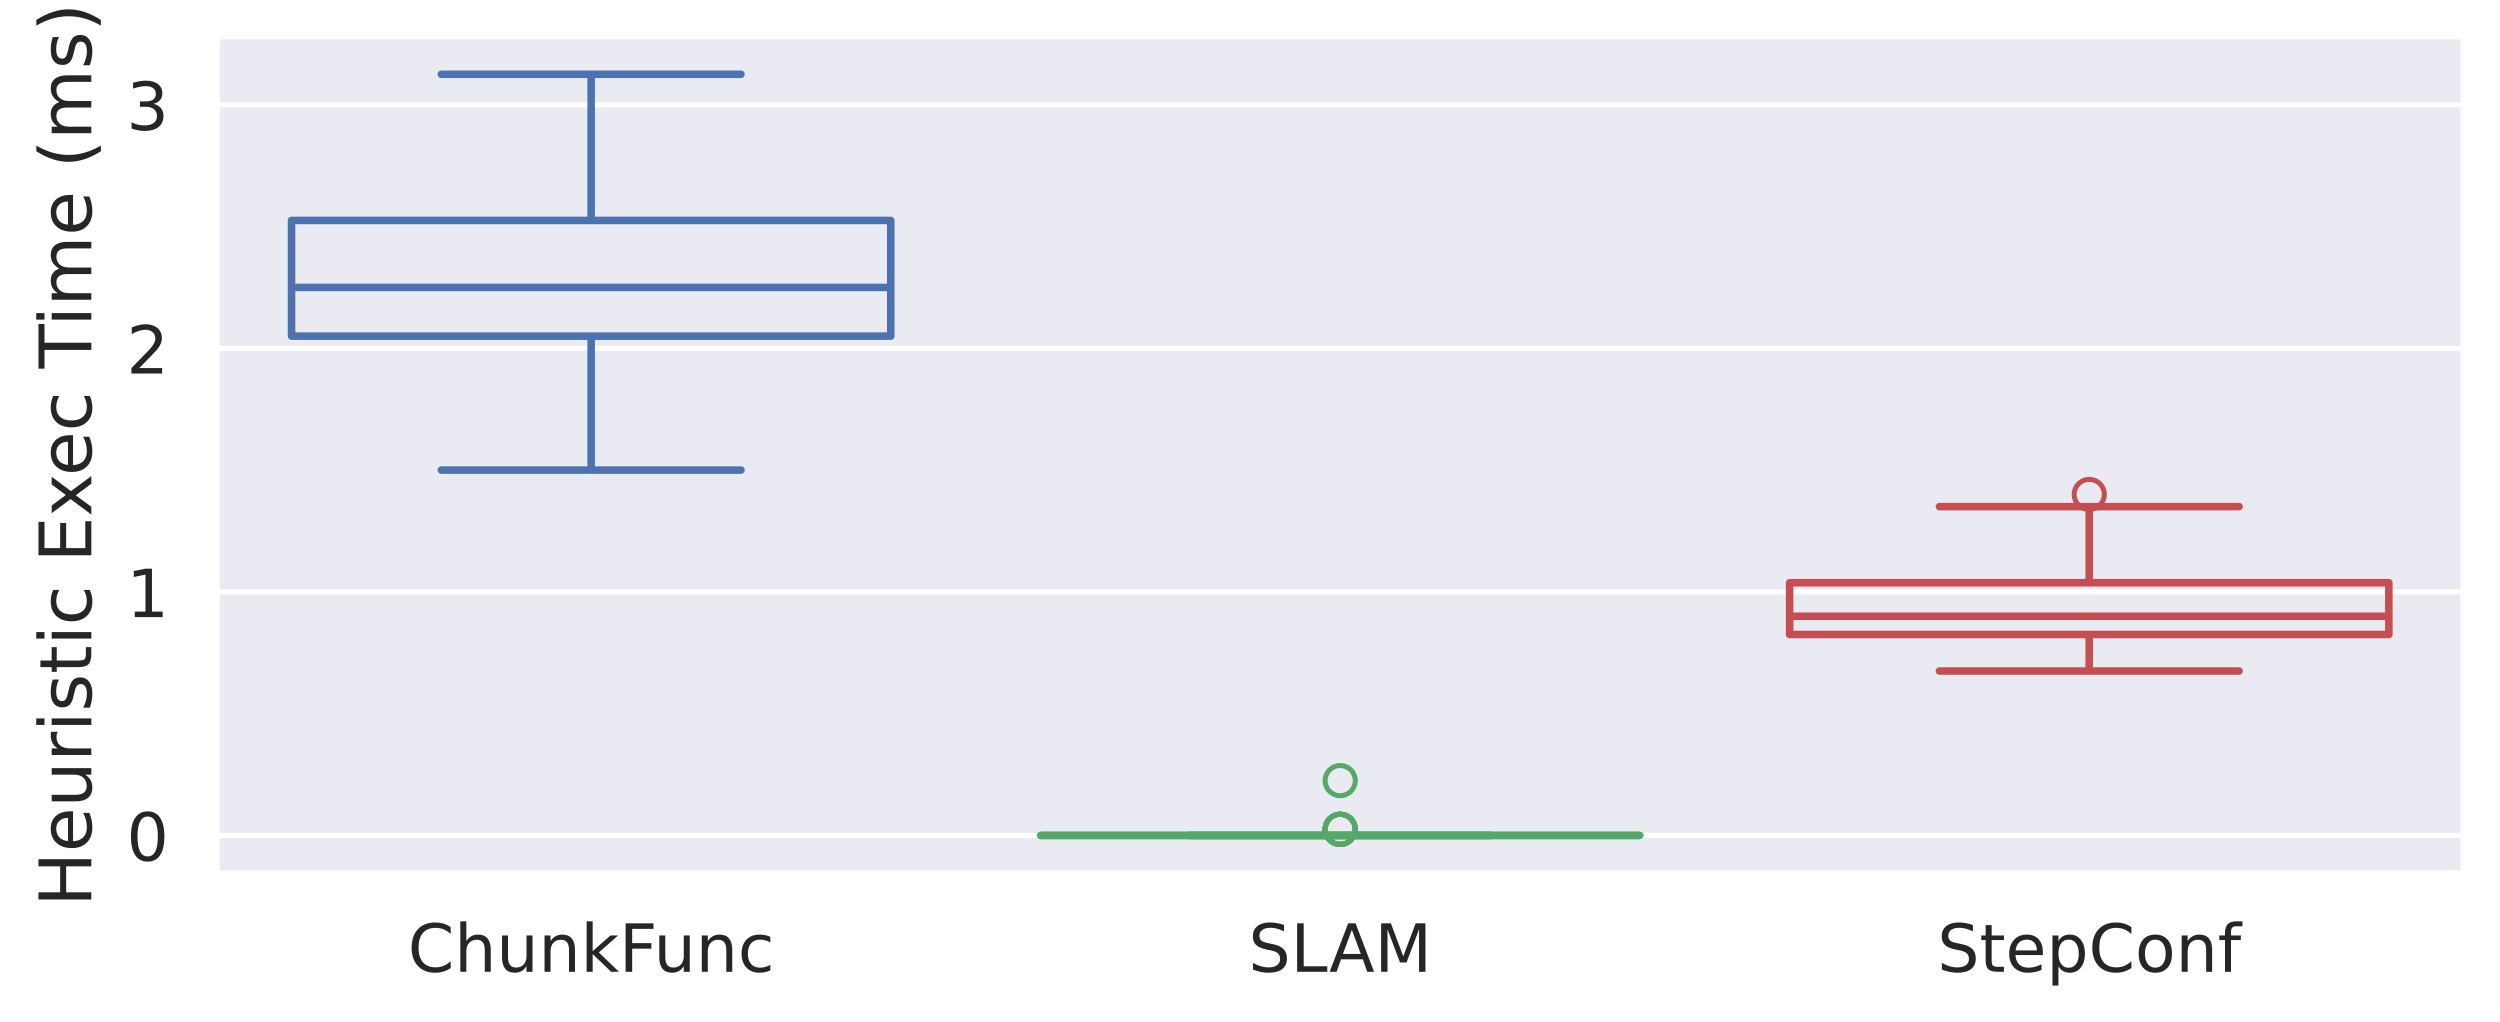
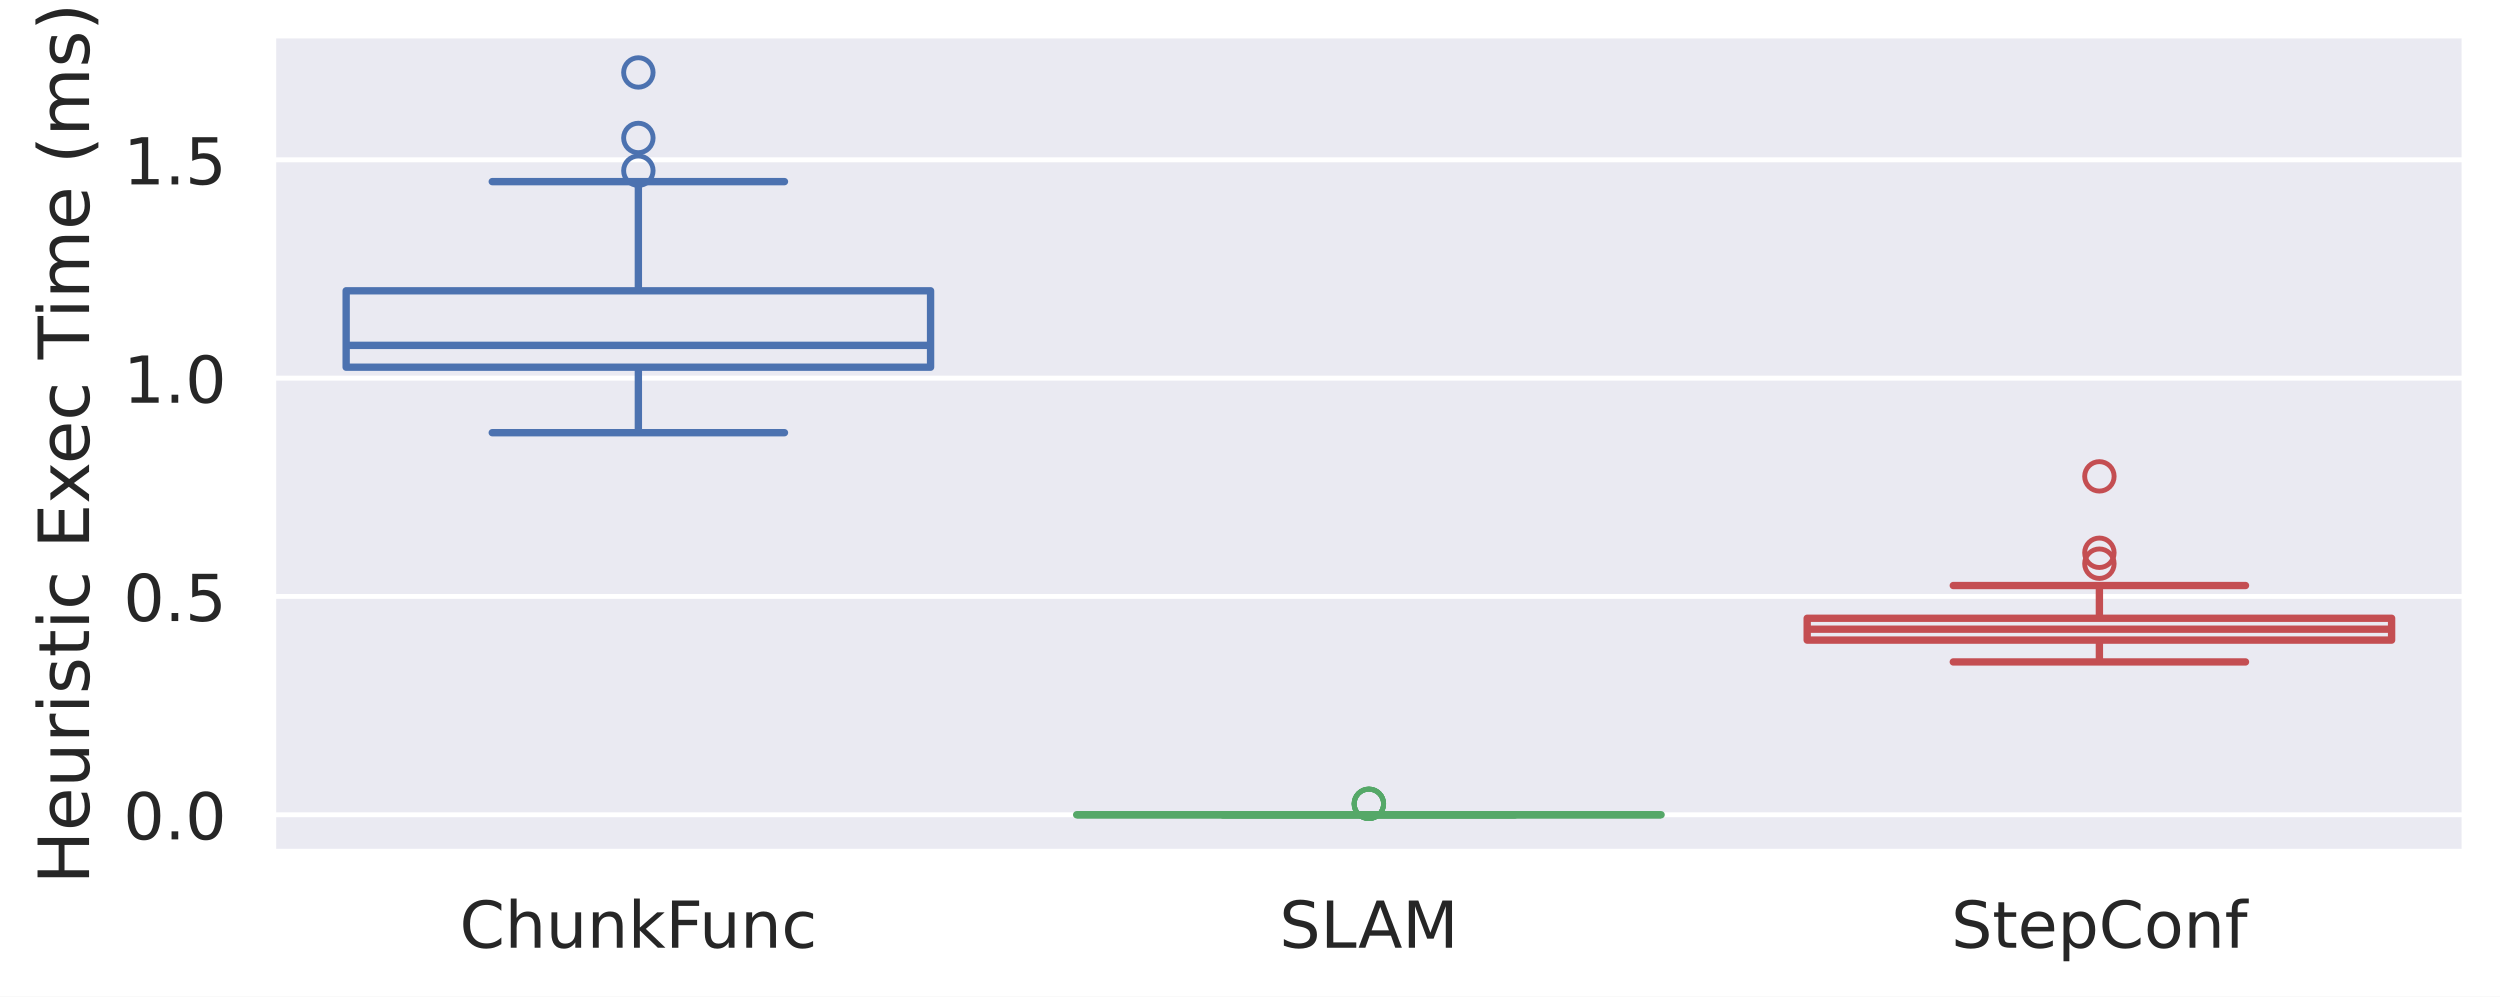
- <svg xmlns="http://www.w3.org/2000/svg" xmlns:xlink="http://www.w3.org/1999/xlink" width="496.635pt" height="202.995pt" viewBox="0 0 496.635 202.995" version="1.1">
+ <svg xmlns="http://www.w3.org/2000/svg" xmlns:xlink="http://www.w3.org/1999/xlink" width="509.229pt" height="202.995pt" viewBox="0 0 509.229 202.995" version="1.1">
  <defs>
    <style type="text/css">*{stroke-linejoin: round; stroke-linecap: butt}</style>
  </defs>
  <g id="figure_1">
    <g id="patch_1">
-       <path d="M 0 202.995  L 496.635 202.995  L 496.635 0  L 0 0  z " style="fill: #ffffff" />
+       <path d="M 0 202.995  L 509.229 202.995  L 509.229 0  L 0 0  z " style="fill: #ffffff" />
    </g>
    <g id="axes_1">
      <g id="patch_2">
-         <path d="M 43.035 173.52  L 489.435 173.52  L 489.435 7.2  L 43.035 7.2  z " style="fill: #eaeaf2" />
+         <path d="M 55.629 173.52  L 502.029 173.52  L 502.029 7.2  L 55.629 7.2  z " style="fill: #eaeaf2" />
      </g>
      <g id="matplotlib.axis_1">
        <g id="xtick_1">
          <g id="text_1">
-             <g style="fill: #262626" transform="translate(81.02878 193.0499) scale(0.132 -0.132)">
+             <g style="fill: #262626" transform="translate(93.62241 193.0499) scale(0.132 -0.132)">
              <defs>
                <path id="DejaVuSans-43" d="M 4122 4306  L 4122 3641  Q 3803 3938 3442 4084  Q 3081 4231 2675 4231  Q 1875 4231 1450 3742  Q 1025 3253 1025 2328  Q 1025 1406 1450 917  Q 1875 428 2675 428  Q 3081 428 3442 575  Q 3803 722 4122 1019  L 4122 359  Q 3791 134 3420 21  Q 3050 -91 2638 -91  Q 1578 -91 968 557  Q 359 1206 359 2328  Q 359 3453 968 4101  Q 1578 4750 2638 4750  Q 3056 4750 3426 4639  Q 3797 4528 4122 4306  z " transform="scale(0.015625)" />
                <path id="DejaVuSans-68" d="M 3513 2113  L 3513 0  L 2938 0  L 2938 2094  Q 2938 2591 2744 2837  Q 2550 3084 2163 3084  Q 1697 3084 1428 2787  Q 1159 2491 1159 1978  L 1159 0  L 581 0  L 581 4863  L 1159 4863  L 1159 2956  Q 1366 3272 1645 3428  Q 1925 3584 2291 3584  Q 2894 3584 3203 3211  Q 3513 2838 3513 2113  z " transform="scale(0.015625)" />
                <path id="DejaVuSans-75" d="M 544 1381  L 544 3500  L 1119 3500  L 1119 1403  Q 1119 906 1312 657  Q 1506 409 1894 409  Q 2359 409 2629 706  Q 2900 1003 2900 1516  L 2900 3500  L 3475 3500  L 3475 0  L 2900 0  L 2900 538  Q 2691 219 2414 64  Q 2138 -91 1772 -91  Q 1169 -91 856 284  Q 544 659 544 1381  z M 1991 3584  L 1991 3584  z " transform="scale(0.015625)" />
                <path id="DejaVuSans-6e" d="M 3513 2113  L 3513 0  L 2938 0  L 2938 2094  Q 2938 2591 2744 2837  Q 2550 3084 2163 3084  Q 1697 3084 1428 2787  Q 1159 2491 1159 1978  L 1159 0  L 581 0  L 581 3500  L 1159 3500  L 1159 2956  Q 1366 3272 1645 3428  Q 1925 3584 2291 3584  Q 2894 3584 3203 3211  Q 3513 2838 3513 2113  z " transform="scale(0.015625)" />
                <path id="DejaVuSans-6b" d="M 581 4863  L 1159 4863  L 1159 1991  L 2875 3500  L 3609 3500  L 1753 1863  L 3688 0  L 2938 0  L 1159 1709  L 1159 0  L 581 0  L 581 4863  z " transform="scale(0.015625)" />
                <path id="DejaVuSans-46" d="M 628 4666  L 3309 4666  L 3309 4134  L 1259 4134  L 1259 2759  L 3109 2759  L 3109 2228  L 1259 2228  L 1259 0  L 628 0  L 628 4666  z " transform="scale(0.015625)" />
                <path id="DejaVuSans-63" d="M 3122 3366  L 3122 2828  Q 2878 2963 2633 3030  Q 2388 3097 2138 3097  Q 1578 3097 1268 2742  Q 959 2388 959 1747  Q 959 1106 1268 751  Q 1578 397 2138 397  Q 2388 397 2633 464  Q 2878 531 3122 666  L 3122 134  Q 2881 22 2623 -34  Q 2366 -91 2075 -91  Q 1284 -91 818 406  Q 353 903 353 1747  Q 353 2603 823 3093  Q 1294 3584 2113 3584  Q 2378 3584 2631 3529  Q 2884 3475 3122 3366  z " transform="scale(0.015625)" />
              </defs>
              <use xlink:href="#DejaVuSans-43" />
              <use xlink:href="#DejaVuSans-68" x="69.824" />
              <use xlink:href="#DejaVuSans-75" x="133.203" />
              <use xlink:href="#DejaVuSans-6e" x="196.582" />
              <use xlink:href="#DejaVuSans-6b" x="259.961" />
              <use xlink:href="#DejaVuSans-46" x="317.871" />
              <use xlink:href="#DejaVuSans-75" x="369.891" />
              <use xlink:href="#DejaVuSans-6e" x="433.27" />
              <use xlink:href="#DejaVuSans-63" x="496.648" />
            </g>
          </g>
        </g>
        <g id="xtick_2">
          <g id="text_2">
-             <g style="fill: #262626" transform="translate(248.0097 193.0499) scale(0.132 -0.132)">
+             <g style="fill: #262626" transform="translate(260.6033 193.0499) scale(0.132 -0.132)">
              <defs>
                <path id="DejaVuSans-53" d="M 3425 4513  L 3425 3897  Q 3066 4069 2747 4153  Q 2428 4238 2131 4238  Q 1616 4238 1336 4038  Q 1056 3838 1056 3469  Q 1056 3159 1242 3001  Q 1428 2844 1947 2747  L 2328 2669  Q 3034 2534 3370 2195  Q 3706 1856 3706 1288  Q 3706 609 3251 259  Q 2797 -91 1919 -91  Q 1588 -91 1214 -16  Q 841 59 441 206  L 441 856  Q 825 641 1194 531  Q 1563 422 1919 422  Q 2459 422 2753 634  Q 3047 847 3047 1241  Q 3047 1584 2836 1778  Q 2625 1972 2144 2069  L 1759 2144  Q 1053 2284 737 2584  Q 422 2884 422 3419  Q 422 4038 858 4394  Q 1294 4750 2059 4750  Q 2388 4750 2728 4690  Q 3069 4631 3425 4513  z " transform="scale(0.015625)" />
                <path id="DejaVuSans-4c" d="M 628 4666  L 1259 4666  L 1259 531  L 3531 531  L 3531 0  L 628 0  L 628 4666  z " transform="scale(0.015625)" />
                <path id="DejaVuSans-41" d="M 2188 4044  L 1331 1722  L 3047 1722  L 2188 4044  z M 1831 4666  L 2547 4666  L 4325 0  L 3669 0  L 3244 1197  L 1141 1197  L 716 0  L 50 0  L 1831 4666  z " transform="scale(0.015625)" />
                <path id="DejaVuSans-4d" d="M 628 4666  L 1569 4666  L 2759 1491  L 3956 4666  L 4897 4666  L 4897 0  L 4281 0  L 4281 4097  L 3078 897  L 2444 897  L 1241 4097  L 1241 0  L 628 0  L 628 4666  z " transform="scale(0.015625)" />
              </defs>
              <use xlink:href="#DejaVuSans-53" />
              <use xlink:href="#DejaVuSans-4c" x="63.477" />
              <use xlink:href="#DejaVuSans-41" x="121.439" />
              <use xlink:href="#DejaVuSans-4d" x="189.848" />
            </g>
          </g>
        </g>
        <g id="xtick_3">
          <g id="text_3">
-             <g style="fill: #262626" transform="translate(384.8534 193.0499) scale(0.132 -0.132)">
+             <g style="fill: #262626" transform="translate(397.447 193.0499) scale(0.132 -0.132)">
              <defs>
                <path id="DejaVuSans-74" d="M 1172 4494  L 1172 3500  L 2356 3500  L 2356 3053  L 1172 3053  L 1172 1153  Q 1172 725 1289 603  Q 1406 481 1766 481  L 2356 481  L 2356 0  L 1766 0  Q 1100 0 847 248  Q 594 497 594 1153  L 594 3053  L 172 3053  L 172 3500  L 594 3500  L 594 4494  L 1172 4494  z " transform="scale(0.015625)" />
                <path id="DejaVuSans-65" d="M 3597 1894  L 3597 1613  L 953 1613  Q 991 1019 1311 708  Q 1631 397 2203 397  Q 2534 397 2845 478  Q 3156 559 3463 722  L 3463 178  Q 3153 47 2828 -22  Q 2503 -91 2169 -91  Q 1331 -91 842 396  Q 353 884 353 1716  Q 353 2575 817 3079  Q 1281 3584 2069 3584  Q 2775 3584 3186 3129  Q 3597 2675 3597 1894  z M 3022 2063  Q 3016 2534 2758 2815  Q 2500 3097 2075 3097  Q 1594 3097 1305 2825  Q 1016 2553 972 2059  L 3022 2063  z " transform="scale(0.015625)" />
                <path id="DejaVuSans-70" d="M 1159 525  L 1159 -1331  L 581 -1331  L 581 3500  L 1159 3500  L 1159 2969  Q 1341 3281 1617 3432  Q 1894 3584 2278 3584  Q 2916 3584 3314 3078  Q 3713 2572 3713 1747  Q 3713 922 3314 415  Q 2916 -91 2278 -91  Q 1894 -91 1617 61  Q 1341 213 1159 525  z M 3116 1747  Q 3116 2381 2855 2742  Q 2594 3103 2138 3103  Q 1681 3103 1420 2742  Q 1159 2381 1159 1747  Q 1159 1113 1420 752  Q 1681 391 2138 391  Q 2594 391 2855 752  Q 3116 1113 3116 1747  z " transform="scale(0.015625)" />
                <path id="DejaVuSans-6f" d="M 1959 3097  Q 1497 3097 1228 2736  Q 959 2375 959 1747  Q 959 1119 1226 758  Q 1494 397 1959 397  Q 2419 397 2687 759  Q 2956 1122 2956 1747  Q 2956 2369 2687 2733  Q 2419 3097 1959 3097  z M 1959 3584  Q 2709 3584 3137 3096  Q 3566 2609 3566 1747  Q 3566 888 3137 398  Q 2709 -91 1959 -91  Q 1206 -91 779 398  Q 353 888 353 1747  Q 353 2609 779 3096  Q 1206 3584 1959 3584  z " transform="scale(0.015625)" />
                <path id="DejaVuSans-66" d="M 2375 4863  L 2375 4384  L 1825 4384  Q 1516 4384 1395 4259  Q 1275 4134 1275 3809  L 1275 3500  L 2222 3500  L 2222 3053  L 1275 3053  L 1275 0  L 697 0  L 697 3053  L 147 3053  L 147 3500  L 697 3500  L 697 3744  Q 697 4328 969 4595  Q 1241 4863 1831 4863  L 2375 4863  z " transform="scale(0.015625)" />
              </defs>
              <use xlink:href="#DejaVuSans-53" />
              <use xlink:href="#DejaVuSans-74" x="63.477" />
              <use xlink:href="#DejaVuSans-65" x="102.686" />
              <use xlink:href="#DejaVuSans-70" x="164.209" />
              <use xlink:href="#DejaVuSans-43" x="227.686" />
              <use xlink:href="#DejaVuSans-6f" x="297.51" />
              <use xlink:href="#DejaVuSans-6e" x="358.691" />
              <use xlink:href="#DejaVuSans-66" x="422.07" />
            </g>
          </g>
        </g>
      </g>
      <g id="matplotlib.axis_2">
        <g id="ytick_1">
          <g id="line2d_1">
-             <path d="M 43.035 165.96  L 489.435 165.96  " clip-path="url(#p5f2f26048a)" style="fill: none; stroke: #ffffff; stroke-linecap: round" />
+             <path d="M 55.629 165.96  L 502.029 165.96  " clip-path="url(#p6aa0cc42dc)" style="fill: none; stroke: #ffffff; stroke-linecap: round" />
          </g>
          <g id="text_4">
            <g style="fill: #262626" transform="translate(25.1365 170.975) scale(0.132 -0.132)">
              <defs>
                <path id="DejaVuSans-30" d="M 2034 4250  Q 1547 4250 1301 3770  Q 1056 3291 1056 2328  Q 1056 1369 1301 889  Q 1547 409 2034 409  Q 2525 409 2770 889  Q 3016 1369 3016 2328  Q 3016 3291 2770 3770  Q 2525 4250 2034 4250  z M 2034 4750  Q 2819 4750 3233 4129  Q 3647 3509 3647 2328  Q 3647 1150 3233 529  Q 2819 -91 2034 -91  Q 1250 -91 836 529  Q 422 1150 422 2328  Q 422 3509 836 4129  Q 1250 4750 2034 4750  z " transform="scale(0.015625)" />
+                 <path id="DejaVuSans-2e" d="M 684 794  L 1344 794  L 1344 0  L 684 0  L 684 794  z " transform="scale(0.015625)" />
              </defs>
              <use xlink:href="#DejaVuSans-30" />
+               <use xlink:href="#DejaVuSans-2e" x="63.623" />
+               <use xlink:href="#DejaVuSans-30" x="95.41" />
            </g>
          </g>
        </g>
        <g id="ytick_2">
          <g id="line2d_2">
-             <path d="M 43.035 117.576  L 489.435 117.576  " clip-path="url(#p5f2f26048a)" style="fill: none; stroke: #ffffff; stroke-linecap: round" />
+             <path d="M 55.629 121.489  L 502.029 121.489  " clip-path="url(#p6aa0cc42dc)" style="fill: none; stroke: #ffffff; stroke-linecap: round" />
          </g>
          <g id="text_5">
-             <g style="fill: #262626" transform="translate(25.1365 122.591) scale(0.132 -0.132)">
-               <defs>
-                 <path id="DejaVuSans-31" d="M 794 531  L 1825 531  L 1825 4091  L 703 3866  L 703 4441  L 1819 4666  L 2450 4666  L 2450 531  L 3481 531  L 3481 0  L 794 0  L 794 531  z " transform="scale(0.015625)" />
-               </defs>
-               <use xlink:href="#DejaVuSans-31" />
+             <g style="fill: #262626" transform="translate(25.1365 126.5044) scale(0.132 -0.132)">
+               <defs>
+                 <path id="DejaVuSans-35" d="M 691 4666  L 3169 4666  L 3169 4134  L 1269 4134  L 1269 2991  Q 1406 3038 1543 3061  Q 1681 3084 1819 3084  Q 2600 3084 3056 2656  Q 3513 2228 3513 1497  Q 3513 744 3044 326  Q 2575 -91 1722 -91  Q 1428 -91 1123 -41  Q 819 9 494 109  L 494 744  Q 775 591 1075 516  Q 1375 441 1709 441  Q 2250 441 2565 725  Q 2881 1009 2881 1497  Q 2881 1984 2565 2268  Q 2250 2553 1709 2553  Q 1456 2553 1204 2497  Q 953 2441 691 2322  L 691 4666  z " transform="scale(0.015625)" />
+               </defs>
+               <use xlink:href="#DejaVuSans-30" />
+               <use xlink:href="#DejaVuSans-2e" x="63.623" />
+               <use xlink:href="#DejaVuSans-35" x="95.41" />
            </g>
          </g>
        </g>
        <g id="ytick_3">
          <g id="line2d_3">
-             <path d="M 43.035 69.192  L 489.435 69.192  " clip-path="url(#p5f2f26048a)" style="fill: none; stroke: #ffffff; stroke-linecap: round" />
+             <path d="M 55.629 77.019  L 502.029 77.019  " clip-path="url(#p6aa0cc42dc)" style="fill: none; stroke: #ffffff; stroke-linecap: round" />
          </g>
          <g id="text_6">
-             <g style="fill: #262626" transform="translate(25.1365 74.20697) scale(0.132 -0.132)">
-               <defs>
-                 <path id="DejaVuSans-32" d="M 1228 531  L 3431 531  L 3431 0  L 469 0  L 469 531  Q 828 903 1448 1529  Q 2069 2156 2228 2338  Q 2531 2678 2651 2914  Q 2772 3150 2772 3378  Q 2772 3750 2511 3984  Q 2250 4219 1831 4219  Q 1534 4219 1204 4116  Q 875 4013 500 3803  L 500 4441  Q 881 4594 1212 4672  Q 1544 4750 1819 4750  Q 2544 4750 2975 4387  Q 3406 4025 3406 3419  Q 3406 3131 3298 2873  Q 3191 2616 2906 2266  Q 2828 2175 2409 1742  Q 1991 1309 1228 531  z " transform="scale(0.015625)" />
-               </defs>
-               <use xlink:href="#DejaVuSans-32" />
+             <g style="fill: #262626" transform="translate(25.1365 82.03379) scale(0.132 -0.132)">
+               <defs>
+                 <path id="DejaVuSans-31" d="M 794 531  L 1825 531  L 1825 4091  L 703 3866  L 703 4441  L 1819 4666  L 2450 4666  L 2450 531  L 3481 531  L 3481 0  L 794 0  L 794 531  z " transform="scale(0.015625)" />
+               </defs>
+               <use xlink:href="#DejaVuSans-31" />
+               <use xlink:href="#DejaVuSans-2e" x="63.623" />
+               <use xlink:href="#DejaVuSans-30" x="95.41" />
            </g>
          </g>
        </g>
        <g id="ytick_4">
          <g id="line2d_4">
-             <path d="M 43.035 20.808  L 489.435 20.808  " clip-path="url(#p5f2f26048a)" style="fill: none; stroke: #ffffff; stroke-linecap: round" />
+             <path d="M 55.629 32.548  L 502.029 32.548  " clip-path="url(#p6aa0cc42dc)" style="fill: none; stroke: #ffffff; stroke-linecap: round" />
          </g>
          <g id="text_7">
-             <g style="fill: #262626" transform="translate(25.1365 25.82297) scale(0.132 -0.132)">
-               <defs>
-                 <path id="DejaVuSans-33" d="M 2597 2516  Q 3050 2419 3304 2112  Q 3559 1806 3559 1356  Q 3559 666 3084 287  Q 2609 -91 1734 -91  Q 1441 -91 1130 -33  Q 819 25 488 141  L 488 750  Q 750 597 1062 519  Q 1375 441 1716 441  Q 2309 441 2620 675  Q 2931 909 2931 1356  Q 2931 1769 2642 2001  Q 2353 2234 1838 2234  L 1294 2234  L 1294 2753  L 1863 2753  Q 2328 2753 2575 2939  Q 2822 3125 2822 3475  Q 2822 3834 2567 4026  Q 2313 4219 1838 4219  Q 1578 4219 1281 4162  Q 984 4106 628 3988  L 628 4550  Q 988 4650 1302 4700  Q 1616 4750 1894 4750  Q 2613 4750 3031 4423  Q 3450 4097 3450 3541  Q 3450 3153 3228 2886  Q 3006 2619 2597 2516  z " transform="scale(0.015625)" />
-               </defs>
-               <use xlink:href="#DejaVuSans-33" />
+             <g style="fill: #262626" transform="translate(25.1365 37.5632) scale(0.132 -0.132)">
+               <use xlink:href="#DejaVuSans-31" />
+               <use xlink:href="#DejaVuSans-2e" x="63.623" />
+               <use xlink:href="#DejaVuSans-35" x="95.41" />
            </g>
          </g>
        </g>
        <g id="text_8">
          <g style="fill: #262626" transform="translate(18.14175 180.099) rotate(-90) scale(0.144 -0.144)">
            <defs>
              <path id="DejaVuSans-48" d="M 628 4666  L 1259 4666  L 1259 2753  L 3553 2753  L 3553 4666  L 4184 4666  L 4184 0  L 3553 0  L 3553 2222  L 1259 2222  L 1259 0  L 628 0  L 628 4666  z " transform="scale(0.015625)" />
              <path id="DejaVuSans-72" d="M 2631 2963  Q 2534 3019 2420 3045  Q 2306 3072 2169 3072  Q 1681 3072 1420 2755  Q 1159 2438 1159 1844  L 1159 0  L 581 0  L 581 3500  L 1159 3500  L 1159 2956  Q 1341 3275 1631 3429  Q 1922 3584 2338 3584  Q 2397 3584 2469 3576  Q 2541 3569 2628 3553  L 2631 2963  z " transform="scale(0.015625)" />
              <path id="DejaVuSans-69" d="M 603 3500  L 1178 3500  L 1178 0  L 603 0  L 603 3500  z M 603 4863  L 1178 4863  L 1178 4134  L 603 4134  L 603 4863  z " transform="scale(0.015625)" />
              <path id="DejaVuSans-73" d="M 2834 3397  L 2834 2853  Q 2591 2978 2328 3040  Q 2066 3103 1784 3103  Q 1356 3103 1142 2972  Q 928 2841 928 2578  Q 928 2378 1081 2264  Q 1234 2150 1697 2047  L 1894 2003  Q 2506 1872 2764 1633  Q 3022 1394 3022 966  Q 3022 478 2636 193  Q 2250 -91 1575 -91  Q 1294 -91 989 -36  Q 684 19 347 128  L 347 722  Q 666 556 975 473  Q 1284 391 1588 391  Q 1994 391 2212 530  Q 2431 669 2431 922  Q 2431 1156 2273 1281  Q 2116 1406 1581 1522  L 1381 1569  Q 847 1681 609 1914  Q 372 2147 372 2553  Q 372 3047 722 3315  Q 1072 3584 1716 3584  Q 2034 3584 2315 3537  Q 2597 3491 2834 3397  z " transform="scale(0.015625)" />
              <path id="DejaVuSans-20" transform="scale(0.015625)" />
              <path id="DejaVuSans-45" d="M 628 4666  L 3578 4666  L 3578 4134  L 1259 4134  L 1259 2753  L 3481 2753  L 3481 2222  L 1259 2222  L 1259 531  L 3634 531  L 3634 0  L 628 0  L 628 4666  z " transform="scale(0.015625)" />
              <path id="DejaVuSans-78" d="M 3513 3500  L 2247 1797  L 3578 0  L 2900 0  L 1881 1375  L 863 0  L 184 0  L 1544 1831  L 300 3500  L 978 3500  L 1906 2253  L 2834 3500  L 3513 3500  z " transform="scale(0.015625)" />
              <path id="DejaVuSans-54" d="M -19 4666  L 3928 4666  L 3928 4134  L 2272 4134  L 2272 0  L 1638 0  L 1638 4134  L -19 4134  L -19 4666  z " transform="scale(0.015625)" />
              <path id="DejaVuSans-6d" d="M 3328 2828  Q 3544 3216 3844 3400  Q 4144 3584 4550 3584  Q 5097 3584 5394 3201  Q 5691 2819 5691 2113  L 5691 0  L 5113 0  L 5113 2094  Q 5113 2597 4934 2840  Q 4756 3084 4391 3084  Q 3944 3084 3684 2787  Q 3425 2491 3425 1978  L 3425 0  L 2847 0  L 2847 2094  Q 2847 2600 2669 2842  Q 2491 3084 2119 3084  Q 1678 3084 1418 2786  Q 1159 2488 1159 1978  L 1159 0  L 581 0  L 581 3500  L 1159 3500  L 1159 2956  Q 1356 3278 1631 3431  Q 1906 3584 2284 3584  Q 2666 3584 2933 3390  Q 3200 3197 3328 2828  z " transform="scale(0.015625)" />
              <path id="DejaVuSans-28" d="M 1984 4856  Q 1566 4138 1362 3434  Q 1159 2731 1159 2009  Q 1159 1288 1364 580  Q 1569 -128 1984 -844  L 1484 -844  Q 1016 -109 783 600  Q 550 1309 550 2009  Q 550 2706 781 3412  Q 1013 4119 1484 4856  L 1984 4856  z " transform="scale(0.015625)" />
              <path id="DejaVuSans-29" d="M 513 4856  L 1013 4856  Q 1481 4119 1714 3412  Q 1947 2706 1947 2009  Q 1947 1309 1714 600  Q 1481 -109 1013 -844  L 513 -844  Q 928 -128 1133 580  Q 1338 1288 1338 2009  Q 1338 2731 1133 3434  Q 928 4138 513 4856  z " transform="scale(0.015625)" />
            </defs>
            <use xlink:href="#DejaVuSans-48" />
            <use xlink:href="#DejaVuSans-65" x="75.195" />
            <use xlink:href="#DejaVuSans-75" x="136.719" />
            <use xlink:href="#DejaVuSans-72" x="200.098" />
            <use xlink:href="#DejaVuSans-69" x="241.211" />
            <use xlink:href="#DejaVuSans-73" x="268.994" />
            <use xlink:href="#DejaVuSans-74" x="321.094" />
            <use xlink:href="#DejaVuSans-69" x="360.303" />
            <use xlink:href="#DejaVuSans-63" x="388.086" />
            <use xlink:href="#DejaVuSans-20" x="443.066" />
            <use xlink:href="#DejaVuSans-45" x="474.854" />
            <use xlink:href="#DejaVuSans-78" x="538.037" />
            <use xlink:href="#DejaVuSans-65" x="594.092" />
            <use xlink:href="#DejaVuSans-63" x="655.615" />
            <use xlink:href="#DejaVuSans-20" x="710.596" />
            <use xlink:href="#DejaVuSans-54" x="742.383" />
            <use xlink:href="#DejaVuSans-69" x="800.342" />
            <use xlink:href="#DejaVuSans-6d" x="828.125" />
            <use xlink:href="#DejaVuSans-65" x="925.537" />
            <use xlink:href="#DejaVuSans-20" x="987.061" />
            <use xlink:href="#DejaVuSans-28" x="1018.848" />
            <use xlink:href="#DejaVuSans-6d" x="1057.861" />
            <use xlink:href="#DejaVuSans-73" x="1155.273" />
            <use xlink:href="#DejaVuSans-29" x="1207.373" />
          </g>
        </g>
      </g>
      <g id="line2d_5">
-         <path d="M 57.915 66.773  L 176.955 66.773  L 176.955 43.79  L 57.915 43.79  L 57.915 66.773  " clip-path="url(#p5f2f26048a)" style="fill: none; stroke: #4c72b0; stroke-width: 1.5; stroke-linecap: round" />
+         <path d="M 70.509 74.795  L 189.549 74.795  L 189.549 59.231  L 70.509 59.231  L 70.509 74.795  " clip-path="url(#p6aa0cc42dc)" style="fill: none; stroke: #4c72b0; stroke-width: 1.5; stroke-linecap: round" />
      </g>
      <g id="line2d_6">
-         <path d="M 117.435 66.773  L 117.435 93.384  " clip-path="url(#p5f2f26048a)" style="fill: none; stroke: #4c72b0; stroke-width: 1.5" />
+         <path d="M 130.029 74.795  L 130.029 88.136  " clip-path="url(#p6aa0cc42dc)" style="fill: none; stroke: #4c72b0; stroke-width: 1.5" />
      </g>
      <g id="line2d_7">
-         <path d="M 117.435 43.79  L 117.435 14.76  " clip-path="url(#p5f2f26048a)" style="fill: none; stroke: #4c72b0; stroke-width: 1.5" />
+         <path d="M 130.029 59.231  L 130.029 36.995  " clip-path="url(#p6aa0cc42dc)" style="fill: none; stroke: #4c72b0; stroke-width: 1.5" />
      </g>
      <g id="line2d_8">
-         <path d="M 87.675 93.384  L 147.195 93.384  " clip-path="url(#p5f2f26048a)" style="fill: none; stroke: #4c72b0; stroke-width: 1.5; stroke-linecap: round" />
+         <path d="M 100.269 88.136  L 159.789 88.136  " clip-path="url(#p6aa0cc42dc)" style="fill: none; stroke: #4c72b0; stroke-width: 1.5; stroke-linecap: round" />
      </g>
      <g id="line2d_9">
-         <path d="M 87.675 14.76  L 147.195 14.76  " clip-path="url(#p5f2f26048a)" style="fill: none; stroke: #4c72b0; stroke-width: 1.5; stroke-linecap: round" />
-       </g>
-       <g id="line2d_10" />
+         <path d="M 100.269 36.995  L 159.789 36.995  " clip-path="url(#p6aa0cc42dc)" style="fill: none; stroke: #4c72b0; stroke-width: 1.5; stroke-linecap: round" />
+       </g>
+       <g id="line2d_10">
+         <defs>
+           <path id="m52487c1f8b" d="M 0 3  C 0.796 3 1.559 2.684 2.121 2.121  C 2.684 1.559 3 0.796 3 0  C 3 -0.796 2.684 -1.559 2.121 -2.121  C 1.559 -2.684 0.796 -3 0 -3  C -0.796 -3 -1.559 -2.684 -2.121 -2.121  C -2.684 -1.559 -3 -0.796 -3 0  C -3 0.796 -2.684 1.559 -2.121 2.121  C -1.559 2.684 -0.796 3 0 3  z " style="stroke: #4c72b0" />
+         </defs>
+         <g clip-path="url(#p6aa0cc42dc)">
+           <use xlink:href="#m52487c1f8b" x="130.029" y="34.772" style="fill-opacity: 0; stroke: #4c72b0" />
+           <use xlink:href="#m52487c1f8b" x="130.029" y="28.101" style="fill-opacity: 0; stroke: #4c72b0" />
+           <use xlink:href="#m52487c1f8b" x="130.029" y="14.76" style="fill-opacity: 0; stroke: #4c72b0" />
+         </g>
+       </g>
      <g id="line2d_11">
-         <path d="M 206.715 165.96  L 325.755 165.96  L 325.755 165.96  L 206.715 165.96  L 206.715 165.96  " clip-path="url(#p5f2f26048a)" style="fill: none; stroke: #55a868; stroke-width: 1.5; stroke-linecap: round" />
+         <path d="M 219.309 165.96  L 338.349 165.96  L 338.349 165.96  L 219.309 165.96  L 219.309 165.96  " clip-path="url(#p6aa0cc42dc)" style="fill: none; stroke: #55a868; stroke-width: 1.5; stroke-linecap: round" />
      </g>
      <g id="line2d_12">
-         <path d="M 266.235 165.96  L 266.235 165.96  " clip-path="url(#p5f2f26048a)" style="fill: none; stroke: #55a868; stroke-width: 1.5" />
+         <path d="M 278.829 165.96  L 278.829 165.96  " clip-path="url(#p6aa0cc42dc)" style="fill: none; stroke: #55a868; stroke-width: 1.5" />
      </g>
      <g id="line2d_13">
-         <path d="M 266.235 165.96  L 266.235 165.96  " clip-path="url(#p5f2f26048a)" style="fill: none; stroke: #55a868; stroke-width: 1.5" />
+         <path d="M 278.829 165.96  L 278.829 165.96  " clip-path="url(#p6aa0cc42dc)" style="fill: none; stroke: #55a868; stroke-width: 1.5" />
      </g>
      <g id="line2d_14">
-         <path d="M 236.475 165.96  L 295.995 165.96  " clip-path="url(#p5f2f26048a)" style="fill: none; stroke: #55a868; stroke-width: 1.5; stroke-linecap: round" />
+         <path d="M 249.069 165.96  L 308.589 165.96  " clip-path="url(#p6aa0cc42dc)" style="fill: none; stroke: #55a868; stroke-width: 1.5; stroke-linecap: round" />
      </g>
      <g id="line2d_15">
-         <path d="M 236.475 165.96  L 295.995 165.96  " clip-path="url(#p5f2f26048a)" style="fill: none; stroke: #55a868; stroke-width: 1.5; stroke-linecap: round" />
+         <path d="M 249.069 165.96  L 308.589 165.96  " clip-path="url(#p6aa0cc42dc)" style="fill: none; stroke: #55a868; stroke-width: 1.5; stroke-linecap: round" />
      </g>
      <g id="line2d_16">
        <defs>
-           <path id="mc217deb1ac" d="M 0 3  C 0.796 3 1.559 2.684 2.121 2.121  C 2.684 1.559 3 0.796 3 0  C 3 -0.796 2.684 -1.559 2.121 -2.121  C 1.559 -2.684 0.796 -3 0 -3  C -0.796 -3 -1.559 -2.684 -2.121 -2.121  C -2.684 -1.559 -3 -0.796 -3 0  C -3 0.796 -2.684 1.559 -2.121 2.121  C -1.559 2.684 -0.796 3 0 3  z " style="stroke: #55a868" />
+           <path id="m53f1c4194a" d="M 0 3  C 0.796 3 1.559 2.684 2.121 2.121  C 2.684 1.559 3 0.796 3 0  C 3 -0.796 2.684 -1.559 2.121 -2.121  C 1.559 -2.684 0.796 -3 0 -3  C -0.796 -3 -1.559 -2.684 -2.121 -2.121  C -2.684 -1.559 -3 -0.796 -3 0  C -3 0.796 -2.684 1.559 -2.121 2.121  C -1.559 2.684 -0.796 3 0 3  z " style="stroke: #55a868" />
        </defs>
-         <g clip-path="url(#p5f2f26048a)">
-           <use xlink:href="#mc217deb1ac" x="266.235" y="164.75" style="fill-opacity: 0; stroke: #55a868" />
-           <use xlink:href="#mc217deb1ac" x="266.235" y="164.75" style="fill-opacity: 0; stroke: #55a868" />
-           <use xlink:href="#mc217deb1ac" x="266.235" y="155.074" style="fill-opacity: 0; stroke: #55a868" />
-           <use xlink:href="#mc217deb1ac" x="266.235" y="164.75" style="fill-opacity: 0; stroke: #55a868" />
-           <use xlink:href="#mc217deb1ac" x="266.235" y="164.75" style="fill-opacity: 0; stroke: #55a868" />
-           <use xlink:href="#mc217deb1ac" x="266.235" y="164.75" style="fill-opacity: 0; stroke: #55a868" />
-           <use xlink:href="#mc217deb1ac" x="266.235" y="164.75" style="fill-opacity: 0; stroke: #55a868" />
-           <use xlink:href="#mc217deb1ac" x="266.235" y="164.75" style="fill-opacity: 0; stroke: #55a868" />
-           <use xlink:href="#mc217deb1ac" x="266.235" y="164.75" style="fill-opacity: 0; stroke: #55a868" />
+         <g clip-path="url(#p6aa0cc42dc)">
+           <use xlink:href="#m53f1c4194a" x="278.829" y="163.736" style="fill-opacity: 0; stroke: #55a868" />
+           <use xlink:href="#m53f1c4194a" x="278.829" y="163.736" style="fill-opacity: 0; stroke: #55a868" />
+           <use xlink:href="#m53f1c4194a" x="278.829" y="163.736" style="fill-opacity: 0; stroke: #55a868" />
+           <use xlink:href="#m53f1c4194a" x="278.829" y="163.736" style="fill-opacity: 0; stroke: #55a868" />
        </g>
      </g>
      <g id="line2d_17">
-         <path d="M 355.515 126.043  L 474.555 126.043  L 474.555 115.762  L 355.515 115.762  L 355.515 126.043  " clip-path="url(#p5f2f26048a)" style="fill: none; stroke: #c44e52; stroke-width: 1.5; stroke-linecap: round" />
+         <path d="M 368.109 130.384  L 487.149 130.384  L 487.149 125.936  L 368.109 125.936  L 368.109 130.384  " clip-path="url(#p6aa0cc42dc)" style="fill: none; stroke: #c44e52; stroke-width: 1.5; stroke-linecap: round" />
      </g>
      <g id="line2d_18">
-         <path d="M 415.035 126.043  L 415.035 133.301  " clip-path="url(#p5f2f26048a)" style="fill: none; stroke: #c44e52; stroke-width: 1.5" />
+         <path d="M 427.629 130.384  L 427.629 134.831  " clip-path="url(#p6aa0cc42dc)" style="fill: none; stroke: #c44e52; stroke-width: 1.5" />
      </g>
      <g id="line2d_19">
-         <path d="M 415.035 115.762  L 415.035 100.642  " clip-path="url(#p5f2f26048a)" style="fill: none; stroke: #c44e52; stroke-width: 1.5" />
+         <path d="M 427.629 125.936  L 427.629 119.266  " clip-path="url(#p6aa0cc42dc)" style="fill: none; stroke: #c44e52; stroke-width: 1.5" />
      </g>
      <g id="line2d_20">
-         <path d="M 385.275 133.301  L 444.795 133.301  " clip-path="url(#p5f2f26048a)" style="fill: none; stroke: #c44e52; stroke-width: 1.5; stroke-linecap: round" />
+         <path d="M 397.869 134.831  L 457.389 134.831  " clip-path="url(#p6aa0cc42dc)" style="fill: none; stroke: #c44e52; stroke-width: 1.5; stroke-linecap: round" />
      </g>
      <g id="line2d_21">
-         <path d="M 385.275 100.642  L 444.795 100.642  " clip-path="url(#p5f2f26048a)" style="fill: none; stroke: #c44e52; stroke-width: 1.5; stroke-linecap: round" />
+         <path d="M 397.869 119.266  L 457.389 119.266  " clip-path="url(#p6aa0cc42dc)" style="fill: none; stroke: #c44e52; stroke-width: 1.5; stroke-linecap: round" />
      </g>
      <g id="line2d_22">
        <defs>
-           <path id="m7755ce64d2" d="M 0 3  C 0.796 3 1.559 2.684 2.121 2.121  C 2.684 1.559 3 0.796 3 0  C 3 -0.796 2.684 -1.559 2.121 -2.121  C 1.559 -2.684 0.796 -3 0 -3  C -0.796 -3 -1.559 -2.684 -2.121 -2.121  C -2.684 -1.559 -3 -0.796 -3 0  C -3 0.796 -2.684 1.559 -2.121 2.121  C -1.559 2.684 -0.796 3 0 3  z " style="stroke: #c44e52" />
+           <path id="m4b6dfc9b9a" d="M 0 3  C 0.796 3 1.559 2.684 2.121 2.121  C 2.684 1.559 3 0.796 3 0  C 3 -0.796 2.684 -1.559 2.121 -2.121  C 1.559 -2.684 0.796 -3 0 -3  C -0.796 -3 -1.559 -2.684 -2.121 -2.121  C -2.684 -1.559 -3 -0.796 -3 0  C -3 0.796 -2.684 1.559 -2.121 2.121  C -1.559 2.684 -0.796 3 0 3  z " style="stroke: #c44e52" />
        </defs>
-         <g clip-path="url(#p5f2f26048a)">
-           <use xlink:href="#m7755ce64d2" x="415.035" y="98.222" style="fill-opacity: 0; stroke: #c44e52" />
+         <g clip-path="url(#p6aa0cc42dc)">
+           <use xlink:href="#m4b6dfc9b9a" x="427.629" y="114.819" style="fill-opacity: 0; stroke: #c44e52" />
+           <use xlink:href="#m4b6dfc9b9a" x="427.629" y="97.031" style="fill-opacity: 0; stroke: #c44e52" />
+           <use xlink:href="#m4b6dfc9b9a" x="427.629" y="112.595" style="fill-opacity: 0; stroke: #c44e52" />
        </g>
      </g>
      <g id="line2d_23">
-         <path d="M 57.915 57.096  L 176.955 57.096  " clip-path="url(#p5f2f26048a)" style="fill: none; stroke: #4c72b0; stroke-width: 1.5" />
+         <path d="M 70.509 70.348  L 189.549 70.348  " clip-path="url(#p6aa0cc42dc)" style="fill: none; stroke: #4c72b0; stroke-width: 1.5" />
      </g>
      <g id="line2d_24">
-         <path d="M 206.715 165.96  L 325.755 165.96  " clip-path="url(#p5f2f26048a)" style="fill: none; stroke: #55a868; stroke-width: 1.5" />
+         <path d="M 219.309 165.96  L 338.349 165.96  " clip-path="url(#p6aa0cc42dc)" style="fill: none; stroke: #55a868; stroke-width: 1.5" />
      </g>
      <g id="line2d_25">
-         <path d="M 355.515 122.414  L 474.555 122.414  " clip-path="url(#p5f2f26048a)" style="fill: none; stroke: #c44e52; stroke-width: 1.5" />
+         <path d="M 368.109 128.16  L 487.149 128.16  " clip-path="url(#p6aa0cc42dc)" style="fill: none; stroke: #c44e52; stroke-width: 1.5" />
      </g>
      <g id="patch_3">
-         <path d="M 43.035 173.52  L 43.035 7.2  " style="fill: none; stroke: #ffffff; stroke-width: 1.25; stroke-linejoin: miter; stroke-linecap: square" />
+         <path d="M 55.629 173.52  L 55.629 7.2  " style="fill: none; stroke: #ffffff; stroke-width: 1.25; stroke-linejoin: miter; stroke-linecap: square" />
      </g>
      <g id="patch_4">
-         <path d="M 489.435 173.52  L 489.435 7.2  " style="fill: none; stroke: #ffffff; stroke-width: 1.25; stroke-linejoin: miter; stroke-linecap: square" />
+         <path d="M 502.029 173.52  L 502.029 7.2  " style="fill: none; stroke: #ffffff; stroke-width: 1.25; stroke-linejoin: miter; stroke-linecap: square" />
      </g>
      <g id="patch_5">
-         <path d="M 43.035 173.52  L 489.435 173.52  " style="fill: none; stroke: #ffffff; stroke-width: 1.25; stroke-linejoin: miter; stroke-linecap: square" />
+         <path d="M 55.629 173.52  L 502.029 173.52  " style="fill: none; stroke: #ffffff; stroke-width: 1.25; stroke-linejoin: miter; stroke-linecap: square" />
      </g>
      <g id="patch_6">
-         <path d="M 43.035 7.2  L 489.435 7.2  " style="fill: none; stroke: #ffffff; stroke-width: 1.25; stroke-linejoin: miter; stroke-linecap: square" />
+         <path d="M 55.629 7.2  L 502.029 7.2  " style="fill: none; stroke: #ffffff; stroke-width: 1.25; stroke-linejoin: miter; stroke-linecap: square" />
      </g>
    </g>
  </g>
  <defs>
-     <clipPath id="p5f2f26048a">
-       <rect x="43.035" y="7.2" width="446.4" height="166.32" />
+     <clipPath id="p6aa0cc42dc">
+       <rect x="55.629" y="7.2" width="446.4" height="166.32" />
    </clipPath>
  </defs>
</svg>
